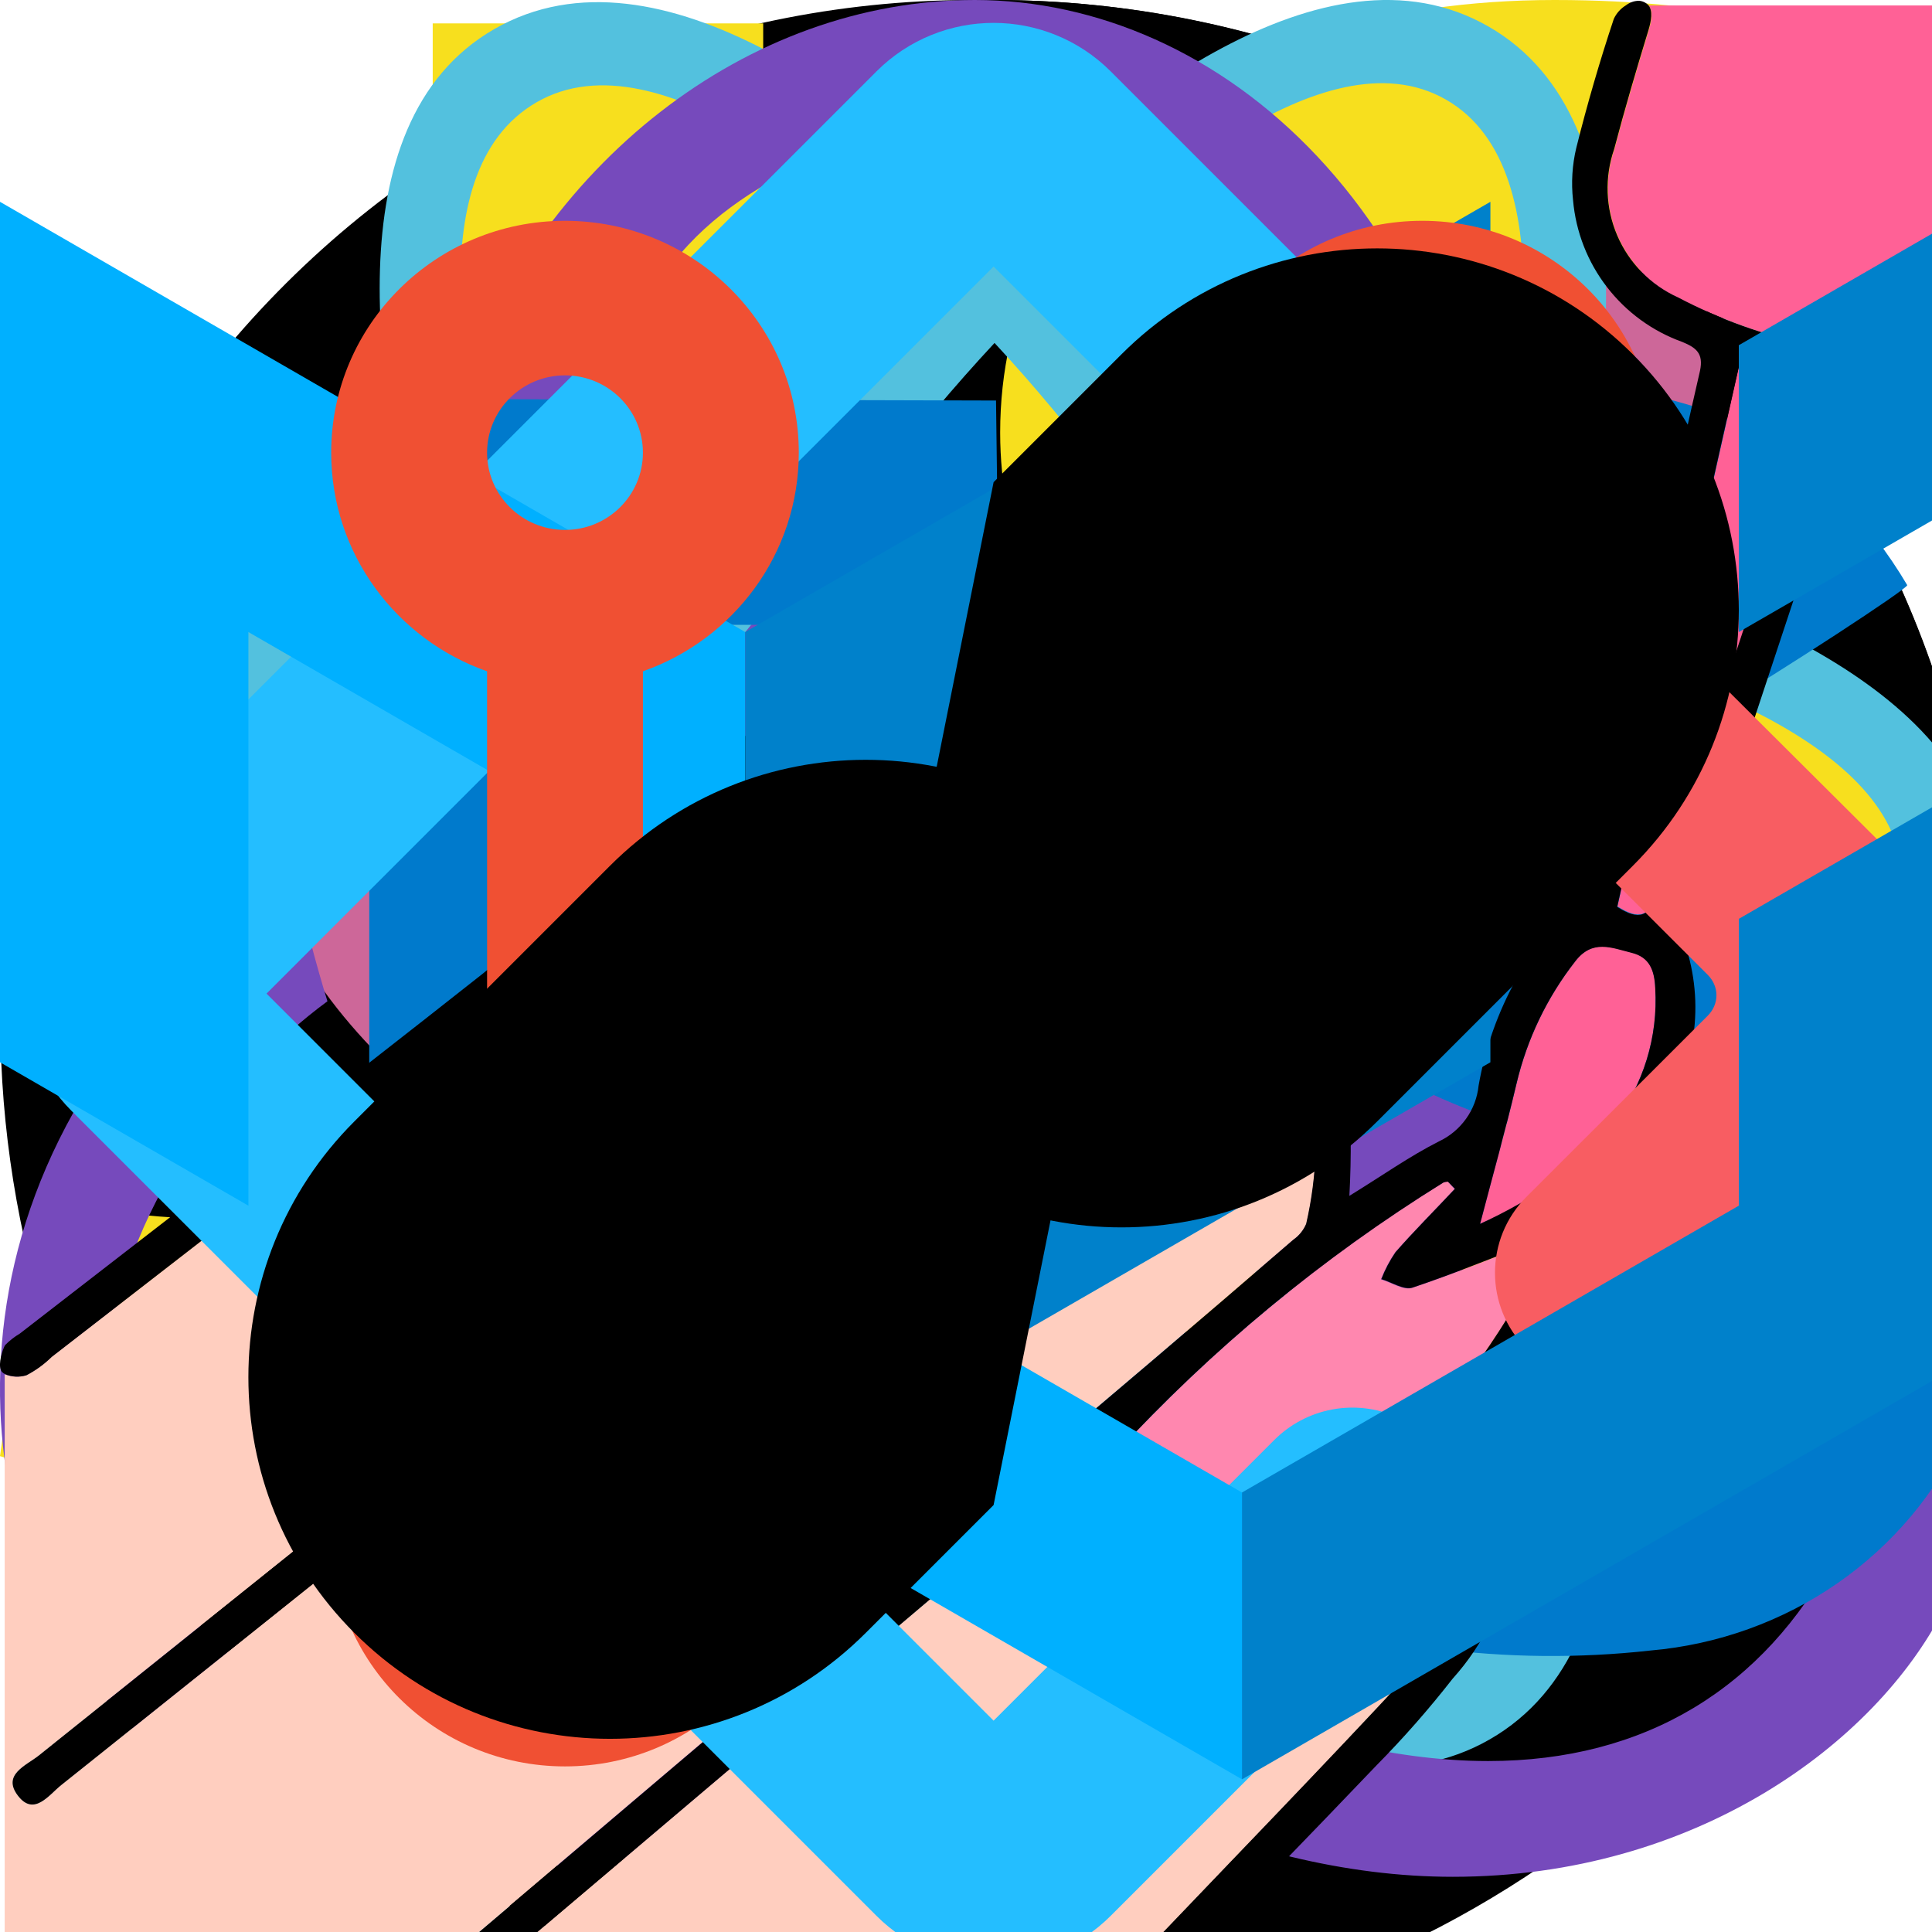
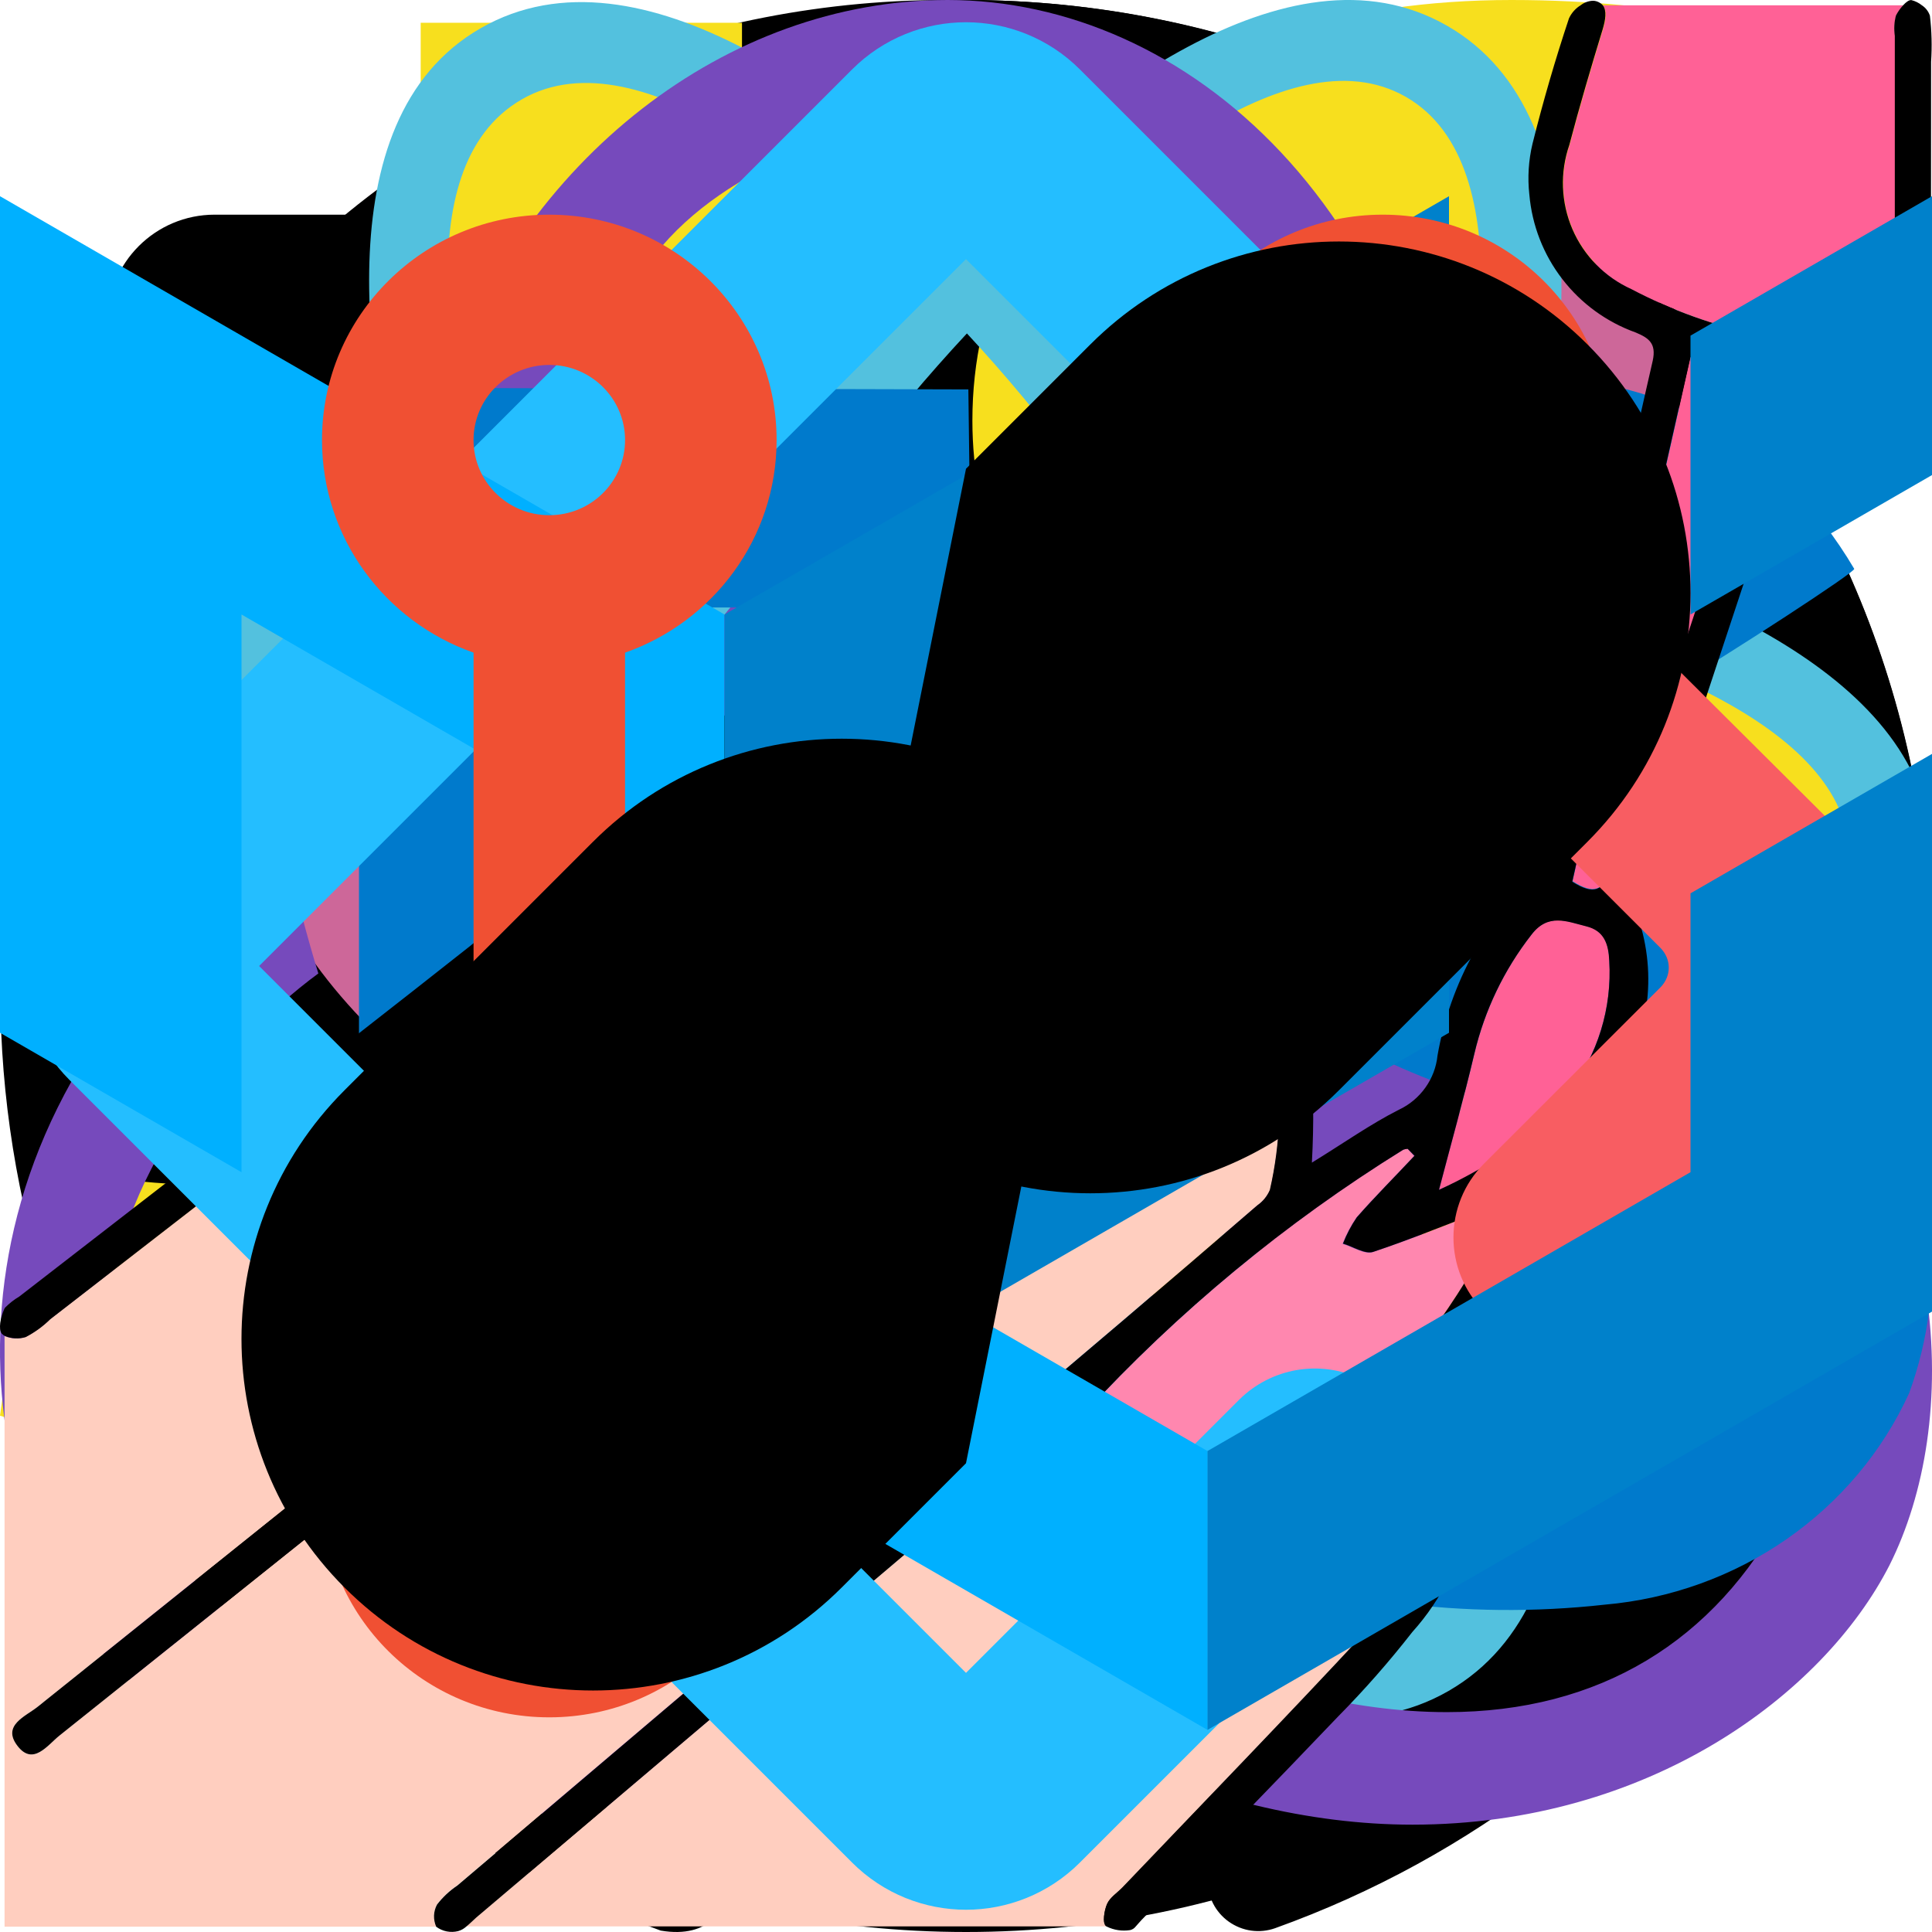
- <svg xmlns="http://www.w3.org/2000/svg" width="35" height="35" viewBox="0 0 35 35">
+ <svg xmlns="http://www.w3.org/2000/svg">
  <g id="gitHubIcon">
    <path d="M12.042 28.959C12.042 29.117 11.884 29.229 11.659 29.229C11.434 29.229 11.254 29.229 11.254 28.959C11.254 28.689 11.434 28.689 11.637 28.689C11.839 28.689 12.042 28.802 12.042 28.959ZM9.792 28.622C9.792 28.779 9.792 28.959 10.107 29.004C10.188 29.043 10.28 29.048 10.365 29.019C10.449 28.989 10.518 28.927 10.557 28.847C10.557 28.689 10.557 28.532 10.242 28.465C9.927 28.397 9.837 28.465 9.792 28.622ZM12.986 28.51C12.784 28.51 12.649 28.689 12.671 28.869C12.694 29.049 12.874 29.117 13.099 29.072C13.324 29.027 13.436 28.869 13.414 28.712C13.391 28.555 13.211 28.487 12.986 28.51ZM17.777 0.001C15.405 -0.021 13.053 0.436 10.862 1.345C8.671 2.254 6.686 3.595 5.026 5.29C3.367 6.984 2.067 8.997 1.205 11.206C0.342 13.415 -0.065 15.775 0.008 18.145C-0.054 22.027 1.097 25.833 3.303 29.029C5.509 32.225 8.658 34.653 12.312 35.974C13.234 36.131 13.571 35.547 13.571 35.075C13.571 34.602 13.571 32.062 13.571 30.578C13.571 30.578 8.488 31.702 7.408 28.33C7.408 28.33 6.599 26.081 5.406 25.609C5.406 25.609 3.742 24.44 5.519 24.463C6.101 24.541 6.656 24.755 7.141 25.087C7.625 25.419 8.025 25.86 8.308 26.374C8.543 26.835 8.87 27.243 9.269 27.573C9.668 27.903 10.13 28.149 10.627 28.294C11.124 28.439 11.646 28.481 12.16 28.418C12.674 28.355 13.169 28.187 13.616 27.925C13.701 26.986 14.106 26.105 14.763 25.429C10.715 24.957 6.621 24.373 6.621 17.201C6.578 16.39 6.708 15.58 7.003 14.825C7.298 14.069 7.75 13.384 8.33 12.817C7.783 11.171 7.847 9.383 8.51 7.78C10.04 7.286 13.526 9.781 13.526 9.781C16.505 8.942 19.657 8.942 22.636 9.781C22.636 9.781 26.122 7.286 27.651 7.78C28.329 9.38 28.393 11.173 27.831 12.817C28.432 13.376 28.908 14.056 29.23 14.811C29.551 15.566 29.711 16.38 29.698 17.201C29.698 24.395 25.424 24.957 21.376 25.429C21.783 25.886 22.093 26.42 22.286 27C22.479 27.58 22.552 28.193 22.5 28.802C22.5 31.32 22.5 34.422 22.5 35.03C22.499 35.181 22.534 35.331 22.603 35.467C22.672 35.602 22.772 35.719 22.896 35.807C23.02 35.895 23.163 35.953 23.313 35.974C23.464 35.995 23.617 35.98 23.76 35.929C27.407 34.62 30.55 32.199 32.745 29.008C34.941 25.817 36.078 22.017 35.996 18.145C36.017 15.751 35.56 13.376 34.651 11.161C33.742 8.946 32.4 6.934 30.703 5.244C29.006 3.555 26.988 2.22 24.769 1.32C22.549 0.42 20.172 -0.029 17.777 0.001ZM7.071 25.654C7.071 25.654 7.071 25.901 7.071 26.036C7.096 26.062 7.126 26.082 7.159 26.095C7.191 26.109 7.227 26.116 7.262 26.116C7.298 26.116 7.333 26.109 7.366 26.095C7.398 26.082 7.428 26.062 7.453 26.036C7.453 26.036 7.453 25.789 7.453 25.632C7.453 25.474 7.161 25.564 7.071 25.654ZM6.284 25.047C6.284 25.047 6.284 25.272 6.441 25.34C6.46 25.363 6.484 25.382 6.511 25.395C6.539 25.408 6.568 25.415 6.599 25.415C6.629 25.415 6.659 25.408 6.686 25.395C6.713 25.382 6.737 25.363 6.756 25.34C6.756 25.34 6.756 25.115 6.599 25.047C6.441 24.98 6.329 24.98 6.284 25.047ZM8.533 27.7C8.533 27.7 8.533 28.015 8.533 28.172C8.533 28.33 8.915 28.352 9.005 28.172C9.095 27.992 9.005 27.858 9.005 27.7C9.005 27.543 8.713 27.588 8.623 27.7H8.533ZM7.701 26.599C7.701 26.599 7.701 26.868 7.701 27.048C7.701 27.228 8.016 27.296 8.128 27.228C8.185 27.163 8.216 27.079 8.216 26.992C8.216 26.905 8.185 26.821 8.128 26.756C8.016 26.576 7.836 26.509 7.701 26.599Z" />
+   </g>
+   <g id="email">
+     <path d="M20 4H4C2.895 4 2 4.895 2 6V18C2 19.105 2.895 20 4 20H20C21.105 20 22 19.105 22 18V6C22 4.895 21.105 4 20 4Z" />
+     <path d="M22 7L13.03 12.7C12.721 12.893 12.364 12.996 12 12.996C11.636 12.996 11.279 12.893 10.97 12.7L2 7" />
  </g>
  <g id="linkedinIcon">
    <path d="M18 0C8.058 0 0 8.058 0 18C0 27.942 8.058 36 18 36C27.942 36 36 27.942 36 18C36 8.058 27.942 0 18 0ZM12.966 25.53H9.457V14.302H12.966V25.53ZM11.116 12.895H11.088C9.816 12.895 8.993 12.037 8.993 10.948C8.993 9.837 9.844 9 11.137 9C12.431 9 13.226 9.837 13.254 10.948C13.261 12.03 12.438 12.895 11.116 12.895ZM27 25.53H23.02V19.723C23.02 18.204 22.402 17.163 21.03 17.163C19.983 17.163 19.399 17.866 19.132 18.541C19.034 18.78 19.048 19.118 19.048 19.462V25.53H15.103C15.103 25.53 15.152 15.237 15.103 14.302H19.048V16.066C19.28 15.293 20.538 14.196 22.549 14.196C25.045 14.196 27 15.813 27 19.287V25.53Z" />
  </g>
  <g id="telegramIcon">
    <path d="M24.887 11.295C24.894 11.295 24.903 11.295 24.912 11.295C25.147 11.295 25.365 11.368 25.544 11.494L25.541 11.492C25.671 11.606 25.759 11.765 25.78 11.945V11.949C25.803 12.086 25.815 12.244 25.815 12.404C25.815 12.478 25.813 12.55 25.807 12.622V12.611C25.554 15.277 24.456 21.74 23.898 24.723C23.662 25.987 23.197 26.41 22.747 26.45C21.77 26.541 21.027 25.804 20.08 25.183C18.597 24.21 17.759 23.605 16.32 22.657C14.656 21.562 15.735 20.958 16.683 19.975C16.931 19.716 21.241 15.795 21.325 15.44C21.33 15.418 21.332 15.395 21.332 15.37C21.332 15.282 21.3 15.202 21.247 15.142C21.188 15.103 21.115 15.082 21.039 15.082C20.988 15.082 20.94 15.092 20.895 15.109L20.897 15.108C20.748 15.142 18.38 16.707 13.791 19.804C13.291 20.198 12.658 20.448 11.97 20.477H11.963C10.988 20.359 10.102 20.142 9.262 19.833L9.345 19.86C8.29 19.516 7.452 19.334 7.524 18.752C7.562 18.449 7.98 18.139 8.777 17.821C13.688 15.682 16.963 14.271 18.602 13.59C20.41 12.631 22.506 11.841 24.709 11.329L24.886 11.294L24.887 11.295ZM17.921 1.153C8.581 1.176 1.018 8.753 1.018 18.096C1.018 27.452 8.603 35.038 17.961 35.038C27.318 35.038 34.903 27.454 34.903 18.096C34.903 8.753 27.34 1.176 18.002 1.153H18C17.974 1.153 17.947 1.153 17.921 1.153Z" />
  </g>
  <g id="scssIcon">
    <path d="M18.192 21.038C17.651 21.286 17.058 21.61 15.872 22.262C15.422 22.515 14.951 22.768 14.514 23.006C14.483 22.976 14.452 22.938 14.421 22.906C12.074 20.397 7.731 18.626 7.916 15.256C7.984 14.029 8.406 10.807 16.255 6.894C22.715 3.71 27.855 4.592 28.743 6.549C30.018 9.338 25.988 14.527 19.316 15.28C18.578 15.43 17.816 15.412 17.085 15.227C16.355 15.042 15.675 14.696 15.097 14.213C14.743 13.83 14.69 13.807 14.56 13.884C14.345 13.996 14.483 14.344 14.56 14.543C14.814 15.004 15.159 15.409 15.572 15.734C15.986 16.059 16.461 16.299 16.968 16.437C19.594 17.005 22.331 16.734 24.794 15.662C28.837 14.097 31.994 9.747 31.069 6.1C30.141 2.402 24.003 1.182 18.196 3.246C14.559 4.471 11.199 6.401 8.307 8.924C5.108 11.916 4.601 14.517 4.808 15.606C5.553 19.473 10.883 21.989 13.021 23.853C12.908 23.915 12.814 23.966 12.729 24.014C11.663 24.544 7.597 26.669 6.584 28.917C5.433 31.464 6.768 33.29 7.65 33.535C8.979 33.854 10.375 33.749 11.642 33.236C12.908 32.723 13.983 31.827 14.716 30.673C15.339 29.717 15.721 28.624 15.83 27.488C15.94 26.352 15.773 25.206 15.345 24.148C15.598 23.947 15.867 23.767 16.151 23.612C16.695 23.29 17.214 22.973 17.674 22.727C19.249 21.989 20.969 21.609 22.708 21.615C26.36 22.044 27.081 24.323 26.943 25.282C26.878 25.623 26.741 25.945 26.541 26.228C26.341 26.512 26.083 26.749 25.784 26.924C25.531 27.084 25.447 27.138 25.469 27.253C25.499 27.422 25.622 27.414 25.837 27.384C26.386 27.21 26.869 26.875 27.224 26.422C27.578 25.969 27.787 25.419 27.824 24.845C27.936 22.595 25.791 20.126 21.993 20.149C20.855 20.151 19.73 20.375 18.678 20.809C18.51 20.879 18.346 20.954 18.187 21.034L18.192 21.038ZM12.764 29.856C11.552 31.176 9.864 31.674 9.135 31.253C8.348 30.803 8.659 28.851 10.148 27.455C11.029 26.66 11.982 25.949 12.994 25.329C13.171 25.217 13.431 25.068 13.745 24.879C13.799 24.849 13.83 24.833 13.83 24.833L14.014 24.721C14.28 25.611 14.304 26.555 14.084 27.458C13.865 28.36 13.409 29.188 12.764 29.856Z" fill="#CD6799" />
  </g>
  <g id="jsIcon">
    <path d="M7.839 0.424H13.826V16.952C13.826 24.4 10.201 27 4.411 27C2.994 27 1.181 26.767 0 26.379L0.67 21.607C1.497 21.879 2.562 22.072 3.743 22.072C6.264 22.072 7.839 20.946 7.839 16.913V0.424ZM19.024 20.522C20.599 21.336 23.121 22.152 25.68 22.152C28.438 22.152 29.895 21.026 29.895 19.282C29.895 17.691 28.635 16.721 25.444 15.635C21.033 14.083 18.119 11.678 18.119 7.836C18.119 3.375 21.94 0 28.162 0C31.195 0 33.362 0.582 34.937 1.319L33.598 6.052C32.574 5.547 30.644 4.81 28.084 4.81C25.484 4.81 24.223 6.013 24.223 7.332C24.223 8.999 25.68 9.737 29.147 11.056C33.834 12.763 36 15.168 36 18.892C36 23.276 32.613 27 25.326 27C22.294 27 19.3 26.186 17.803 25.37L19.024 20.522Z" fill="#F7DF1E" />
  </g>
  <g id="reactIcon">
    <path d="M21.014 15.973C21.014 14.359 19.665 13.051 18 13.051C16.336 13.051 14.986 14.359 14.986 15.973C14.986 17.587 16.336 18.895 18 18.895C19.665 18.895 21.014 17.587 21.014 15.973Z" fill="#53C1DE" />
    <path fill-rule="evenodd" clip-rule="evenodd" d="M28.441 10.035C29.119 7.292 29.973 2.205 26.965 0.48C23.97 -1.237 20.074 2.053 18.017 4.029C15.965 2.073 11.96 -1.203 8.954 0.527C5.961 2.25 6.884 7.253 7.578 10.013C4.786 10.802 0 12.5 0 15.97C0 19.431 4.781 21.279 7.556 22.066C6.86 24.842 5.983 29.773 8.98 31.493C11.997 33.222 15.99 30.024 18.067 28.027C20.137 30.014 23.996 33.233 26.991 31.509C29.995 29.78 29.212 24.761 28.518 21.985C31.209 21.195 36 19.387 36 15.97C36 12.534 31.188 10.821 28.441 10.035ZM28.099 20.513C27.644 19.079 27.029 17.554 26.276 15.978C26.995 14.44 27.586 12.934 28.029 11.509C30.043 12.09 34.462 13.417 34.462 15.97C34.462 18.548 30.221 19.888 28.099 20.513ZM26.22 30.186C23.986 31.472 20.666 28.393 19.137 26.93C20.152 25.827 21.166 24.544 22.155 23.12C23.895 22.966 25.54 22.715 27.031 22.373C27.519 24.337 28.464 28.894 26.22 30.186ZM9.748 30.168C7.514 28.886 8.535 24.486 9.047 22.441C10.522 22.765 12.154 22.999 13.899 23.139C14.895 24.533 15.938 25.814 16.989 26.936C15.69 28.186 11.993 31.455 9.748 30.168ZM1.538 15.97C1.538 13.383 5.93 12.066 7.991 11.486C8.441 12.943 9.032 14.467 9.745 16.008C9.023 17.571 8.424 19.119 7.969 20.593C6.004 20.034 1.538 18.559 1.538 15.97ZM9.724 1.851C11.968 0.559 15.45 3.704 16.939 5.12C15.893 6.237 14.86 7.508 13.872 8.894C12.179 9.05 10.559 9.301 9.069 9.637C8.509 7.41 7.483 3.141 9.724 1.851ZM23.255 10.556C24.404 10.701 25.504 10.892 26.538 11.127C26.227 12.116 25.841 13.15 25.385 14.21C24.725 12.964 24.017 11.743 23.255 10.556ZM18.017 6.213C18.727 6.977 19.437 7.831 20.136 8.756C18.718 8.69 17.298 8.689 15.881 8.755C16.58 7.838 17.297 6.986 18.017 6.213ZM10.628 14.209C10.18 13.152 9.797 12.114 9.484 11.111C10.511 10.882 11.606 10.695 12.748 10.554C11.984 11.738 11.277 12.958 10.628 14.209ZM12.78 21.496C11.601 21.365 10.489 21.188 9.463 20.966C9.781 19.945 10.172 18.884 10.63 17.805C11.287 19.069 12.005 20.301 12.78 21.496ZM18.06 25.836C17.331 25.053 16.604 24.188 15.894 23.258C17.319 23.314 18.748 23.314 20.173 23.25C19.472 24.198 18.764 25.064 18.06 25.836ZM25.4 17.75C25.881 18.841 26.287 19.896 26.609 20.9C25.565 21.137 24.438 21.327 23.251 21.469C24.018 20.259 24.738 19.02 25.4 17.75ZM21.297 21.654C19.116 21.809 16.922 21.808 14.741 21.667C13.501 19.866 12.398 17.973 11.445 16.007C12.393 14.045 13.489 12.156 14.722 10.358C16.905 10.194 19.101 10.193 21.284 10.359C22.507 12.156 23.601 14.041 24.571 15.985C23.613 17.946 22.511 19.84 21.297 21.654ZM26.196 1.805C28.441 3.092 27.442 7.664 26.951 9.652C25.458 9.31 23.836 9.055 22.138 8.896C21.149 7.495 20.124 6.222 19.095 5.119C20.603 3.673 23.974 0.53 26.196 1.805Z" fill="#53C1DE" />
  </g>
  <g id="reduxIcon">
    <path d="M24.944 23.745C26.273 23.608 27.281 22.469 27.235 21.102C27.189 19.735 26.044 18.641 24.669 18.641H24.578C23.157 18.686 22.058 19.871 22.104 21.284C22.15 21.968 22.424 22.56 22.837 22.97C21.279 26.024 18.897 28.257 15.324 30.126C12.896 31.402 10.376 31.858 7.857 31.539C5.795 31.265 4.192 30.354 3.184 28.85C1.718 26.616 1.58 24.201 2.817 21.785C3.688 20.054 5.062 18.777 5.932 18.139C5.749 17.547 5.474 16.544 5.337 15.815C-1.306 20.601 -0.619 27.072 1.397 30.126C2.909 32.405 5.978 33.818 9.368 33.818C10.284 33.818 11.201 33.726 12.117 33.499C17.981 32.359 22.425 28.895 24.944 23.745ZM33.007 18.094C29.525 14.037 24.394 11.804 18.53 11.804H17.798C17.385 10.984 16.515 10.437 15.553 10.437H15.461C14.041 10.483 12.942 11.668 12.988 13.08C13.033 14.448 14.178 15.541 15.553 15.541H15.644C16.652 15.496 17.523 14.858 17.889 13.992H18.714C22.196 13.992 25.494 14.995 28.472 16.954C30.762 18.458 32.411 20.418 33.328 22.788C34.106 24.702 34.061 26.571 33.236 28.166C31.953 30.582 29.8 31.903 26.96 31.903C25.127 31.903 23.387 31.357 22.47 30.946C21.966 31.402 21.05 32.131 20.409 32.587C22.379 33.499 24.394 34 26.319 34C30.716 34 33.969 31.584 35.206 29.169C36.535 26.525 36.443 21.968 33.007 18.094ZM9.735 24.52C9.781 25.887 10.926 26.981 12.3 26.981H12.392C13.812 26.936 14.911 25.75 14.866 24.338C14.82 22.97 13.675 21.877 12.3 21.877H12.209C12.117 21.877 11.979 21.877 11.888 21.922C10.01 18.823 9.231 15.45 9.506 11.804C9.689 9.07 10.605 6.7 12.209 4.74C13.537 3.053 16.103 2.233 17.843 2.188C22.699 2.096 24.761 8.112 24.898 10.528C25.494 10.665 26.502 10.984 27.189 11.212C26.639 3.828 22.058 0 17.66 0C13.537 0 9.735 2.962 8.223 7.338C6.116 13.171 7.49 18.777 10.055 23.198C9.826 23.517 9.689 24.019 9.735 24.52Z" fill="#764ABC" />
  </g>
  <g id="tsIcon">
    <path d="M30.112 7.207C31.341 7.484 32.457 8.108 33.321 9C33.797 9.483 34.209 10.02 34.551 10.6C34.566 10.663 32.336 12.117 30.984 12.927C30.935 12.96 30.74 12.754 30.519 12.437C30.272 12.025 29.921 11.681 29.5 11.436C29.078 11.191 28.6 11.054 28.109 11.037C26.554 10.934 25.552 11.723 25.559 13.044C25.546 13.368 25.622 13.69 25.78 13.976C26.122 14.662 26.758 15.074 28.752 15.912C32.425 17.445 34.001 18.456 34.974 19.893C35.523 20.8 35.862 21.814 35.966 22.862C36.07 23.91 35.936 24.967 35.574 25.959C35.077 27.048 34.288 27.987 33.29 28.68C32.292 29.373 31.121 29.795 29.898 29.901C28.599 30.045 27.286 30.032 25.99 29.861C24.004 29.545 22.175 28.621 20.77 27.224C20.239 26.644 19.79 25.998 19.434 25.304C19.583 25.196 19.741 25.099 19.906 25.013C20.134 24.887 20.997 24.405 21.811 23.947L23.289 23.107L23.598 23.544C24.118 24.266 24.78 24.881 25.547 25.353C26.32 25.765 27.197 25.96 28.078 25.917C28.959 25.873 29.811 25.593 30.538 25.108C30.913 24.754 31.147 24.282 31.2 23.777C31.253 23.272 31.121 22.765 30.827 22.344C30.428 21.791 29.614 21.326 27.3 20.353C25.486 19.76 23.833 18.776 22.466 17.476C21.815 16.756 21.334 15.907 21.057 14.988C20.853 13.941 20.823 12.869 20.968 11.813C21.24 10.597 21.89 9.492 22.831 8.647C23.772 7.802 24.957 7.258 26.228 7.089C27.521 6.939 28.831 6.979 30.112 7.207ZM18.07 9.283L18.085 11.319H11.402V29.727H6.689V11.323H0.006V9.324C-0.011 8.639 0.008 7.954 0.064 7.271C0.089 7.239 4.152 7.223 9.078 7.232L18.044 7.256L18.07 9.283Z" fill="#007ACC" />
  </g>
  <g id="styledIcon">
    <path d="M20.63 35.484C20.684 35.362 20.82 35.277 20.919 35.174C22.43 33.59 23.953 32.02 25.443 30.417C25.91 29.987 26.27 29.454 26.496 28.861C26.722 28.268 26.808 27.631 26.747 26.999C26.7 26.729 26.639 26.461 26.563 26.197C26.157 26.583 25.779 26.933 25.398 27.287C24.807 27.837 24.218 28.39 23.622 28.934C23.27 29.293 22.818 29.536 22.325 29.632C21.832 29.728 21.321 29.673 20.86 29.473C20.394 29.301 19.988 28.997 19.693 28.597C19.398 28.197 19.228 27.719 19.202 27.223C19.188 27.159 19.17 27.096 19.147 27.035C18.693 27.421 18.258 27.776 17.828 28.141L8.876 35.725C8.815 35.778 8.748 35.844 8.69 35.895H20.624L20.606 35.884C20.541 35.839 20.575 35.602 20.63 35.484Z" fill="#FFCEBF" />
    <path d="M8.143 35.484C8.249 35.345 8.377 35.225 8.522 35.129L20.91 24.619C21.755 23.902 22.596 23.181 23.434 22.456C23.537 22.384 23.618 22.284 23.668 22.168C23.868 21.295 23.896 20.392 23.751 19.508C23.623 19.598 23.553 19.636 23.494 19.699C22.48 20.607 21.471 21.522 20.451 22.425C20.113 22.765 19.677 22.989 19.203 23.065C18.73 23.141 18.245 23.065 17.818 22.848C17.382 22.642 17.018 22.311 16.77 21.898C16.523 21.484 16.405 21.006 16.43 20.525V20.108C16.243 20.244 16.107 20.336 15.98 20.439C11.022 24.409 6.065 28.375 1.109 32.339C0.885 32.518 0.617 32.916 0.324 32.529C0.031 32.142 0.477 31.983 0.702 31.803C5.986 27.563 11.272 23.327 16.561 19.095C17.422 18.405 17.479 18.116 16.918 17.019L16.584 17.333C15.668 18.185 14.741 19.026 13.838 19.892C13.468 20.249 13.004 20.494 12.501 20.599C11.997 20.704 11.474 20.664 10.992 20.485C10.511 20.305 10.089 19.992 9.777 19.584C9.465 19.175 9.275 18.686 9.229 18.174C9.058 18.302 8.911 18.396 8.77 18.505L0.929 24.583C0.793 24.716 0.639 24.828 0.471 24.915C0.344 24.953 0.208 24.947 0.085 24.896V35.901H8.128C8.098 35.835 8.084 35.763 8.086 35.691C8.089 35.618 8.108 35.547 8.143 35.484Z" fill="#FFCEBF" />
    <path d="M29.87 0.546C29.651 1.262 29.439 1.98 29.247 2.703C29.07 3.215 29.091 3.774 29.305 4.271C29.519 4.768 29.911 5.167 30.404 5.39C31.913 6.183 33.613 6.539 35.313 6.419V0.668C35.294 0.542 35.301 0.414 35.333 0.29C35.369 0.221 35.415 0.156 35.468 0.099H29.864C29.951 0.199 29.921 0.375 29.87 0.546Z" fill="#FF6196" />
    <path d="M18.615 12.899C18.589 13.541 18.364 14.159 17.973 14.668C16.573 16.475 14.965 18.112 13.182 19.543C12.895 19.809 12.531 19.977 12.142 20.023C11.753 20.07 11.359 19.991 11.018 19.8C10.678 19.655 10.391 19.408 10.197 19.093C10.003 18.778 9.911 18.411 9.934 18.041C9.975 17.588 10.163 17.161 10.47 16.824C12.463 14.924 14.622 13.206 16.922 11.691C17.073 11.573 17.257 11.505 17.448 11.497C17.639 11.489 17.828 11.542 17.988 11.647C18.198 11.777 18.368 11.964 18.479 12.185C18.589 12.406 18.637 12.653 18.615 12.899Z" fill="#FF87AF" />
    <path d="M17.074 20.691C17.044 20.407 17.081 20.12 17.18 19.852C17.28 19.584 17.441 19.343 17.65 19.148C19.601 17.348 21.695 15.709 23.91 14.246C23.977 14.204 24.039 14.162 24.112 14.118C24.306 13.978 24.54 13.907 24.779 13.915C25.017 13.923 25.246 14.01 25.43 14.163C25.608 14.313 25.733 14.516 25.789 14.742C25.845 14.968 25.828 15.206 25.741 15.421C25.461 16.355 24.944 17.2 24.239 17.874C22.81 19.283 21.353 20.663 19.869 22.014C19.645 22.244 19.352 22.393 19.034 22.437C18.717 22.482 18.393 22.42 18.115 22.261C17.823 22.109 17.574 21.885 17.392 21.61C17.209 21.336 17.1 21.019 17.074 20.691Z" fill="#FF87AF" />
    <path d="M26.35 21.54C25.99 21.926 25.62 22.294 25.274 22.688C25.17 22.841 25.084 23.005 25.017 23.177C25.207 23.233 25.43 23.383 25.584 23.33C26.37 23.066 27.136 22.75 27.998 22.417C27.811 22.849 27.669 23.248 27.47 23.613C26.649 24.992 25.621 26.238 24.422 27.305C23.966 27.745 23.492 28.165 23.001 28.566C22.741 28.782 22.429 28.925 22.095 28.98C21.762 29.035 21.42 29.001 21.104 28.881C20.788 28.76 20.51 28.558 20.298 28.295C20.086 28.032 19.947 27.718 19.897 27.383C19.876 27.198 19.893 27.009 19.945 26.83C19.998 26.651 20.085 26.483 20.203 26.338C21.952 24.438 23.951 22.785 26.146 21.424C26.173 21.413 26.201 21.407 26.23 21.407L26.35 21.54Z" fill="#FF87AF" />
    <path d="M29.302 16.42L31.501 6.65L33.044 7.011L32.248 9.429C31.505 11.679 30.753 13.929 30.028 16.181C29.887 16.598 29.702 16.675 29.302 16.42Z" fill="#FF6196" />
    <path d="M26.816 22.166C27.048 21.278 27.28 20.457 27.475 19.626C27.666 18.821 28.028 18.066 28.537 17.414C28.849 17.004 29.2 17.167 29.559 17.256C29.891 17.337 29.974 17.58 29.988 17.898C30.041 18.78 29.772 19.651 29.233 20.35C28.59 21.147 27.759 21.771 26.816 22.166Z" fill="#FF6196" />
    <path d="M35.983 1.152C36.002 0.865 35.995 0.578 35.961 0.293C35.935 0.213 35.882 0.145 35.812 0.099C35.755 0.053 35.688 0.02 35.617 0.002C35.576 -0.005 35.518 0.037 35.462 0.098C35.409 0.155 35.364 0.219 35.328 0.289C35.295 0.412 35.288 0.541 35.307 0.667V6.416C33.607 6.537 31.907 6.181 30.399 5.388C29.905 5.165 29.513 4.766 29.299 4.269C29.085 3.771 29.065 3.212 29.242 2.701C29.433 1.977 29.645 1.26 29.864 0.544C29.915 0.373 29.945 0.197 29.864 0.096C29.819 0.048 29.757 0.018 29.69 0.014C29.605 0.015 29.523 0.044 29.456 0.096C29.36 0.154 29.284 0.239 29.236 0.341C28.979 1.112 28.753 1.891 28.556 2.678C28.482 2.988 28.462 3.308 28.497 3.625C28.547 4.199 28.76 4.746 29.112 5.201C29.463 5.657 29.938 6.002 30.48 6.196C30.723 6.298 30.865 6.398 30.797 6.718C30.703 7.125 30.612 7.531 30.52 7.938C29.89 10.7 29.263 13.462 28.64 16.226C28.622 16.349 28.568 16.465 28.485 16.557C28.074 16.883 27.729 17.284 27.468 17.739C27.135 18.34 26.904 18.991 26.786 19.668C26.764 19.883 26.686 20.09 26.56 20.266C26.434 20.443 26.265 20.585 26.069 20.677C25.533 20.948 25.04 21.299 24.445 21.664C24.485 20.948 24.477 20.231 24.422 19.516C24.377 19.296 24.386 19.069 24.45 18.853C24.514 18.638 24.63 18.442 24.787 18.282C25.571 17.505 26.13 16.53 26.404 15.461C26.486 15.214 26.509 14.95 26.47 14.692C26.431 14.434 26.332 14.188 26.181 13.976C26.03 13.763 25.831 13.589 25.6 13.467C25.369 13.346 25.112 13.28 24.852 13.276C24.429 13.271 24.014 13.389 23.657 13.615C22.43 14.453 21.225 15.321 20.042 16.22C19.339 16.75 18.677 17.336 17.996 17.891C17.966 17.86 17.941 17.825 17.92 17.787C17.907 17.692 17.881 17.6 17.844 17.512C17.274 16.633 17.669 15.994 18.287 15.337C18.932 14.661 19.288 13.762 19.28 12.829C19.3 12.353 19.151 11.886 18.86 11.51C18.704 11.319 18.513 11.16 18.296 11.043C17.989 10.875 17.637 10.804 17.289 10.842C16.94 10.879 16.611 11.022 16.346 11.251L15.988 11.508C15.169 12.095 14.339 12.665 13.551 13.293C12.401 14.211 11.275 15.16 10.175 16.139C9.661 16.593 9.286 17.212 8.752 17.634C5.97 19.831 3.159 21.988 0.358 24.16C0.261 24.217 0.173 24.287 0.094 24.366C0.086 24.378 0.079 24.391 0.074 24.404C0.014 24.541 -0.036 24.769 0.034 24.852C0.051 24.87 0.071 24.885 0.094 24.895C0.217 24.946 0.353 24.953 0.48 24.914C0.648 24.827 0.802 24.715 0.937 24.582L8.779 18.504C8.919 18.395 9.067 18.296 9.238 18.173C9.284 18.685 9.474 19.174 9.786 19.583C10.098 19.992 10.519 20.304 11.001 20.484C11.483 20.663 12.006 20.703 12.51 20.598C13.013 20.494 13.477 20.248 13.847 19.891C14.747 19.025 15.676 18.184 16.593 17.332L16.927 17.018C17.488 18.115 17.431 18.404 16.57 19.094C11.277 23.33 5.988 27.566 0.702 31.803C0.477 31.983 0.032 32.147 0.324 32.53C0.616 32.913 0.885 32.518 1.108 32.34C6.067 28.379 11.023 24.414 15.975 20.443C16.103 20.34 16.238 20.249 16.425 20.113V20.529C16.399 21.01 16.518 21.488 16.765 21.902C17.012 22.316 17.377 22.646 17.813 22.852C18.24 23.069 18.725 23.145 19.198 23.069C19.671 22.993 20.108 22.769 20.446 22.429C21.465 21.529 22.474 20.611 23.489 19.704C23.553 19.646 23.628 19.602 23.746 19.512C23.891 20.396 23.863 21.299 23.662 22.172C23.613 22.288 23.532 22.388 23.428 22.46C22.59 23.184 21.749 23.905 20.905 24.624L8.522 35.134C8.377 35.231 8.249 35.351 8.143 35.489C8.109 35.552 8.09 35.622 8.087 35.694C8.085 35.765 8.099 35.836 8.128 35.902C8.186 35.945 8.253 35.975 8.324 35.989C8.395 36.003 8.469 36.001 8.539 35.983C8.594 35.967 8.645 35.938 8.688 35.899C8.752 35.848 8.817 35.782 8.875 35.73L17.826 28.145C18.256 27.78 18.691 27.42 19.145 27.039C19.168 27.1 19.186 27.163 19.2 27.227C19.226 27.723 19.397 28.201 19.692 28.601C19.986 29.001 20.392 29.305 20.858 29.477C21.319 29.677 21.83 29.732 22.323 29.636C22.816 29.54 23.268 29.297 23.62 28.938C24.216 28.394 24.805 27.841 25.396 27.291C25.782 26.938 26.155 26.583 26.561 26.201C26.637 26.465 26.698 26.733 26.745 27.003C26.804 27.633 26.717 28.268 26.491 28.858C26.265 29.449 25.906 29.979 25.442 30.409C23.952 32.013 22.428 33.583 20.918 35.165C20.819 35.268 20.682 35.353 20.628 35.475C20.574 35.597 20.54 35.836 20.604 35.888L20.622 35.899C20.757 35.965 20.908 35.988 21.056 35.965C21.098 35.956 21.135 35.933 21.161 35.899C21.197 35.862 21.231 35.816 21.266 35.781C22.49 34.516 23.72 33.257 24.935 31.983C25.425 31.487 25.886 30.962 26.316 30.411C26.875 29.791 27.247 29.025 27.386 28.201C27.525 27.378 27.425 26.532 27.1 25.763C27.065 25.591 27.099 25.413 27.195 25.266C27.279 25.122 27.371 24.982 27.466 24.843C27.771 24.448 28.024 24.016 28.221 23.558C28.601 22.433 29.184 21.387 29.942 20.473C30.291 20.031 30.53 19.513 30.642 18.962C30.754 18.411 30.734 17.841 30.585 17.298C30.532 17.092 30.532 16.876 30.585 16.67C31.236 14.655 31.905 12.647 32.569 10.638L33.456 7.946L33.73 7.114C34.313 7.114 34.863 7.103 35.411 7.114C35.866 7.127 36.005 6.914 36 6.471C35.973 4.697 35.983 2.925 35.983 1.152ZM13.181 19.543C12.894 19.809 12.529 19.977 12.14 20.023C11.752 20.07 11.358 19.991 11.016 19.8C10.676 19.655 10.389 19.408 10.195 19.093C10.001 18.778 9.909 18.411 9.933 18.041C9.974 17.588 10.162 17.161 10.469 16.824C12.462 14.924 14.621 13.206 16.921 11.691C17.046 11.602 17.189 11.541 17.34 11.511C17.441 11.492 17.545 11.492 17.646 11.511C17.767 11.534 17.883 11.581 17.987 11.647C18.197 11.778 18.367 11.964 18.477 12.185C18.588 12.406 18.636 12.654 18.614 12.9C18.587 13.542 18.363 14.16 17.971 14.669C16.571 16.476 14.963 18.112 13.181 19.543ZM19.866 22.023C19.643 22.253 19.349 22.402 19.032 22.446C18.714 22.491 18.391 22.429 18.113 22.27C17.82 22.117 17.57 21.893 17.388 21.618C17.206 21.343 17.097 21.025 17.071 20.696C17.041 20.412 17.078 20.125 17.178 19.857C17.278 19.589 17.438 19.349 17.647 19.154C19.599 17.354 21.692 15.714 23.908 14.252C23.975 14.209 24.036 14.167 24.11 14.123C24.303 13.983 24.538 13.912 24.776 13.92C25.015 13.928 25.244 14.015 25.427 14.168C25.605 14.319 25.731 14.521 25.787 14.747C25.842 14.973 25.826 15.211 25.738 15.427C25.458 16.36 24.941 17.205 24.237 17.88C22.819 19.296 21.345 20.66 19.869 22.018L19.866 22.023ZM27.465 23.618C26.645 24.996 25.619 26.239 24.422 27.305C23.966 27.745 23.493 28.165 23.002 28.566C22.741 28.782 22.429 28.925 22.095 28.98C21.762 29.036 21.42 29.001 21.104 28.881C20.788 28.761 20.51 28.559 20.298 28.296C20.086 28.032 19.948 27.718 19.897 27.384C19.876 27.198 19.893 27.01 19.945 26.831C19.998 26.651 20.085 26.484 20.203 26.338C21.952 24.439 23.952 22.785 26.146 21.424C26.173 21.413 26.201 21.408 26.23 21.407L26.358 21.536C25.998 21.921 25.628 22.289 25.282 22.684C25.178 22.836 25.092 23 25.025 23.172C25.215 23.229 25.438 23.378 25.592 23.325C26.213 23.117 26.823 22.875 27.478 22.618L28.006 22.412C27.808 22.849 27.667 23.248 27.468 23.613L27.465 23.618ZM29.23 20.359C28.751 20.97 28.149 21.474 27.465 21.84C27.253 21.959 27.036 22.069 26.813 22.172C27.042 21.297 27.271 20.485 27.465 19.665L27.473 19.632C27.663 18.826 28.025 18.072 28.535 17.419C28.847 17.009 29.198 17.172 29.557 17.261C29.888 17.342 29.972 17.585 29.986 17.904C30.039 18.785 29.771 19.655 29.233 20.354L29.23 20.359ZM32.238 9.432C31.495 11.682 30.743 13.932 30.018 16.184C29.882 16.607 29.697 16.684 29.297 16.429L31.203 7.954L31.497 6.653L33.039 7.014L32.729 7.954L32.238 9.432Z" fill="black" />
  </g>
  <g id="antIcon">
    <path d="M24.5 27.5L18.707 33.293C18.317 33.683 17.683 33.683 17.293 33.293L2.707 18.707C2.317 18.317 2.317 17.683 2.707 17.293L17.293 2.707C17.683 2.317 18.317 2.317 18.707 2.707L24.5 8.5" fill="transparent" stroke="#24BEFF" stroke-width="4" stroke-linecap="round" />
    <path d="M27.653 24.434C28.414 25.194 29.647 25.194 30.407 24.434L35.293 19.553C36.142 18.704 36.142 17.334 35.293 16.486L30.365 11.579C29.603 10.82 28.369 10.822 27.608 11.582C26.848 12.342 26.848 13.574 27.608 14.334L30.936 17.659C31.148 17.87 31.148 18.191 30.936 18.402L27.653 21.682C26.893 22.442 26.893 23.674 27.653 24.434Z" fill="#F85D62" />
    <path d="M18.046 22.295C20.401 22.295 22.311 20.387 22.311 18.034C22.311 15.681 20.401 13.773 18.046 13.773C15.691 13.773 13.781 15.681 13.781 18.034C13.781 20.387 15.691 22.295 18.046 22.295Z" fill="#F85D62" />
  </g>
  <g id="materialIcon">
    <path d="M0 19.244V3.656L13.5 11.45V16.646L4.5 11.45V21.842L0 19.244Z" fill="#00B0FF" />
    <path d="M13.5 11.45L27 3.656V19.244L18 24.44L13.5 21.842L22.5 16.646V11.45L13.5 16.646V11.45Z" fill="#0081CB" />
    <path d="M13.5 21.842V27.038L22.5 32.234V27.038L13.5 21.842Z" fill="#00B0FF" />
    <path d="M22.5 32.234L36 24.44V14.048L31.5 16.646V21.842L22.5 27.038V32.234ZM31.5 11.45V6.254L36 3.656V8.852L31.5 11.45Z" fill="#0081CB" />
  </g>
  <g id="gitIcon">
    <path fill-rule="evenodd" clip-rule="evenodd" d="M8.824 8.2C8.824 7.427 9.456 6.8 10.235 6.8C11.015 6.8 11.647 7.427 11.647 8.2C11.647 8.973 11.015 9.6 10.235 9.6C9.456 9.6 8.824 8.973 8.824 8.2ZM11.647 12.161C13.292 11.584 14.471 10.029 14.471 8.2C14.471 5.88 12.574 4 10.235 4C7.896 4 6 5.88 6 8.2C6 10.029 7.179 11.584 8.824 12.161V23.839C7.179 24.416 6 25.971 6 27.8C6 30.12 7.896 32 10.235 32C12.574 32 14.471 30.12 14.471 27.8C14.471 26.027 13.362 24.51 11.795 23.894C12.285 22.111 13.929 20.8 15.882 20.8H18.706C23.384 20.8 27.177 17.039 27.177 12.4V12.161C28.822 11.584 30 10.029 30 8.2C30 5.88 28.104 4 25.765 4C23.426 4 21.529 5.88 21.529 8.2C21.529 10.029 22.708 11.584 24.353 12.161V12.4C24.353 15.493 21.825 18 18.706 18H15.882C14.293 18 12.827 18.521 11.647 19.399V12.161ZM25.765 9.6C26.544 9.6 27.177 8.973 27.177 8.2C27.177 7.427 26.544 6.8 25.765 6.8C24.985 6.8 24.353 7.427 24.353 8.2C24.353 8.973 24.985 9.6 25.765 9.6ZM8.824 27.8C8.824 27.027 9.456 26.4 10.235 26.4C11.015 26.4 11.647 27.027 11.647 27.8C11.647 28.573 11.015 29.2 10.235 29.2C9.456 29.2 8.824 28.573 8.824 27.8Z" fill="#F05033" />
  </g>
  <g id="stapleIcon">
    <path d="M20.316 15.684C17.758 13.125 13.61 13.125 11.051 15.684L6.419 20.316C3.86 22.875 3.86 27.023 6.419 29.581C8.977 32.14 13.125 32.14 15.684 29.581L18 27.265" stroke-width="3" stroke-linecap="round" stroke-linejoin="round" />
    <path d="M15.684 20.316C18.242 22.875 22.39 22.875 24.949 20.316L29.581 15.684C32.14 13.125 32.14 8.977 29.581 6.419C27.023 3.86 22.875 3.86 20.316 6.419L18 8.735" stroke-width="3" stroke-linecap="round" stroke-linejoin="round" />
  </g>
</svg>
